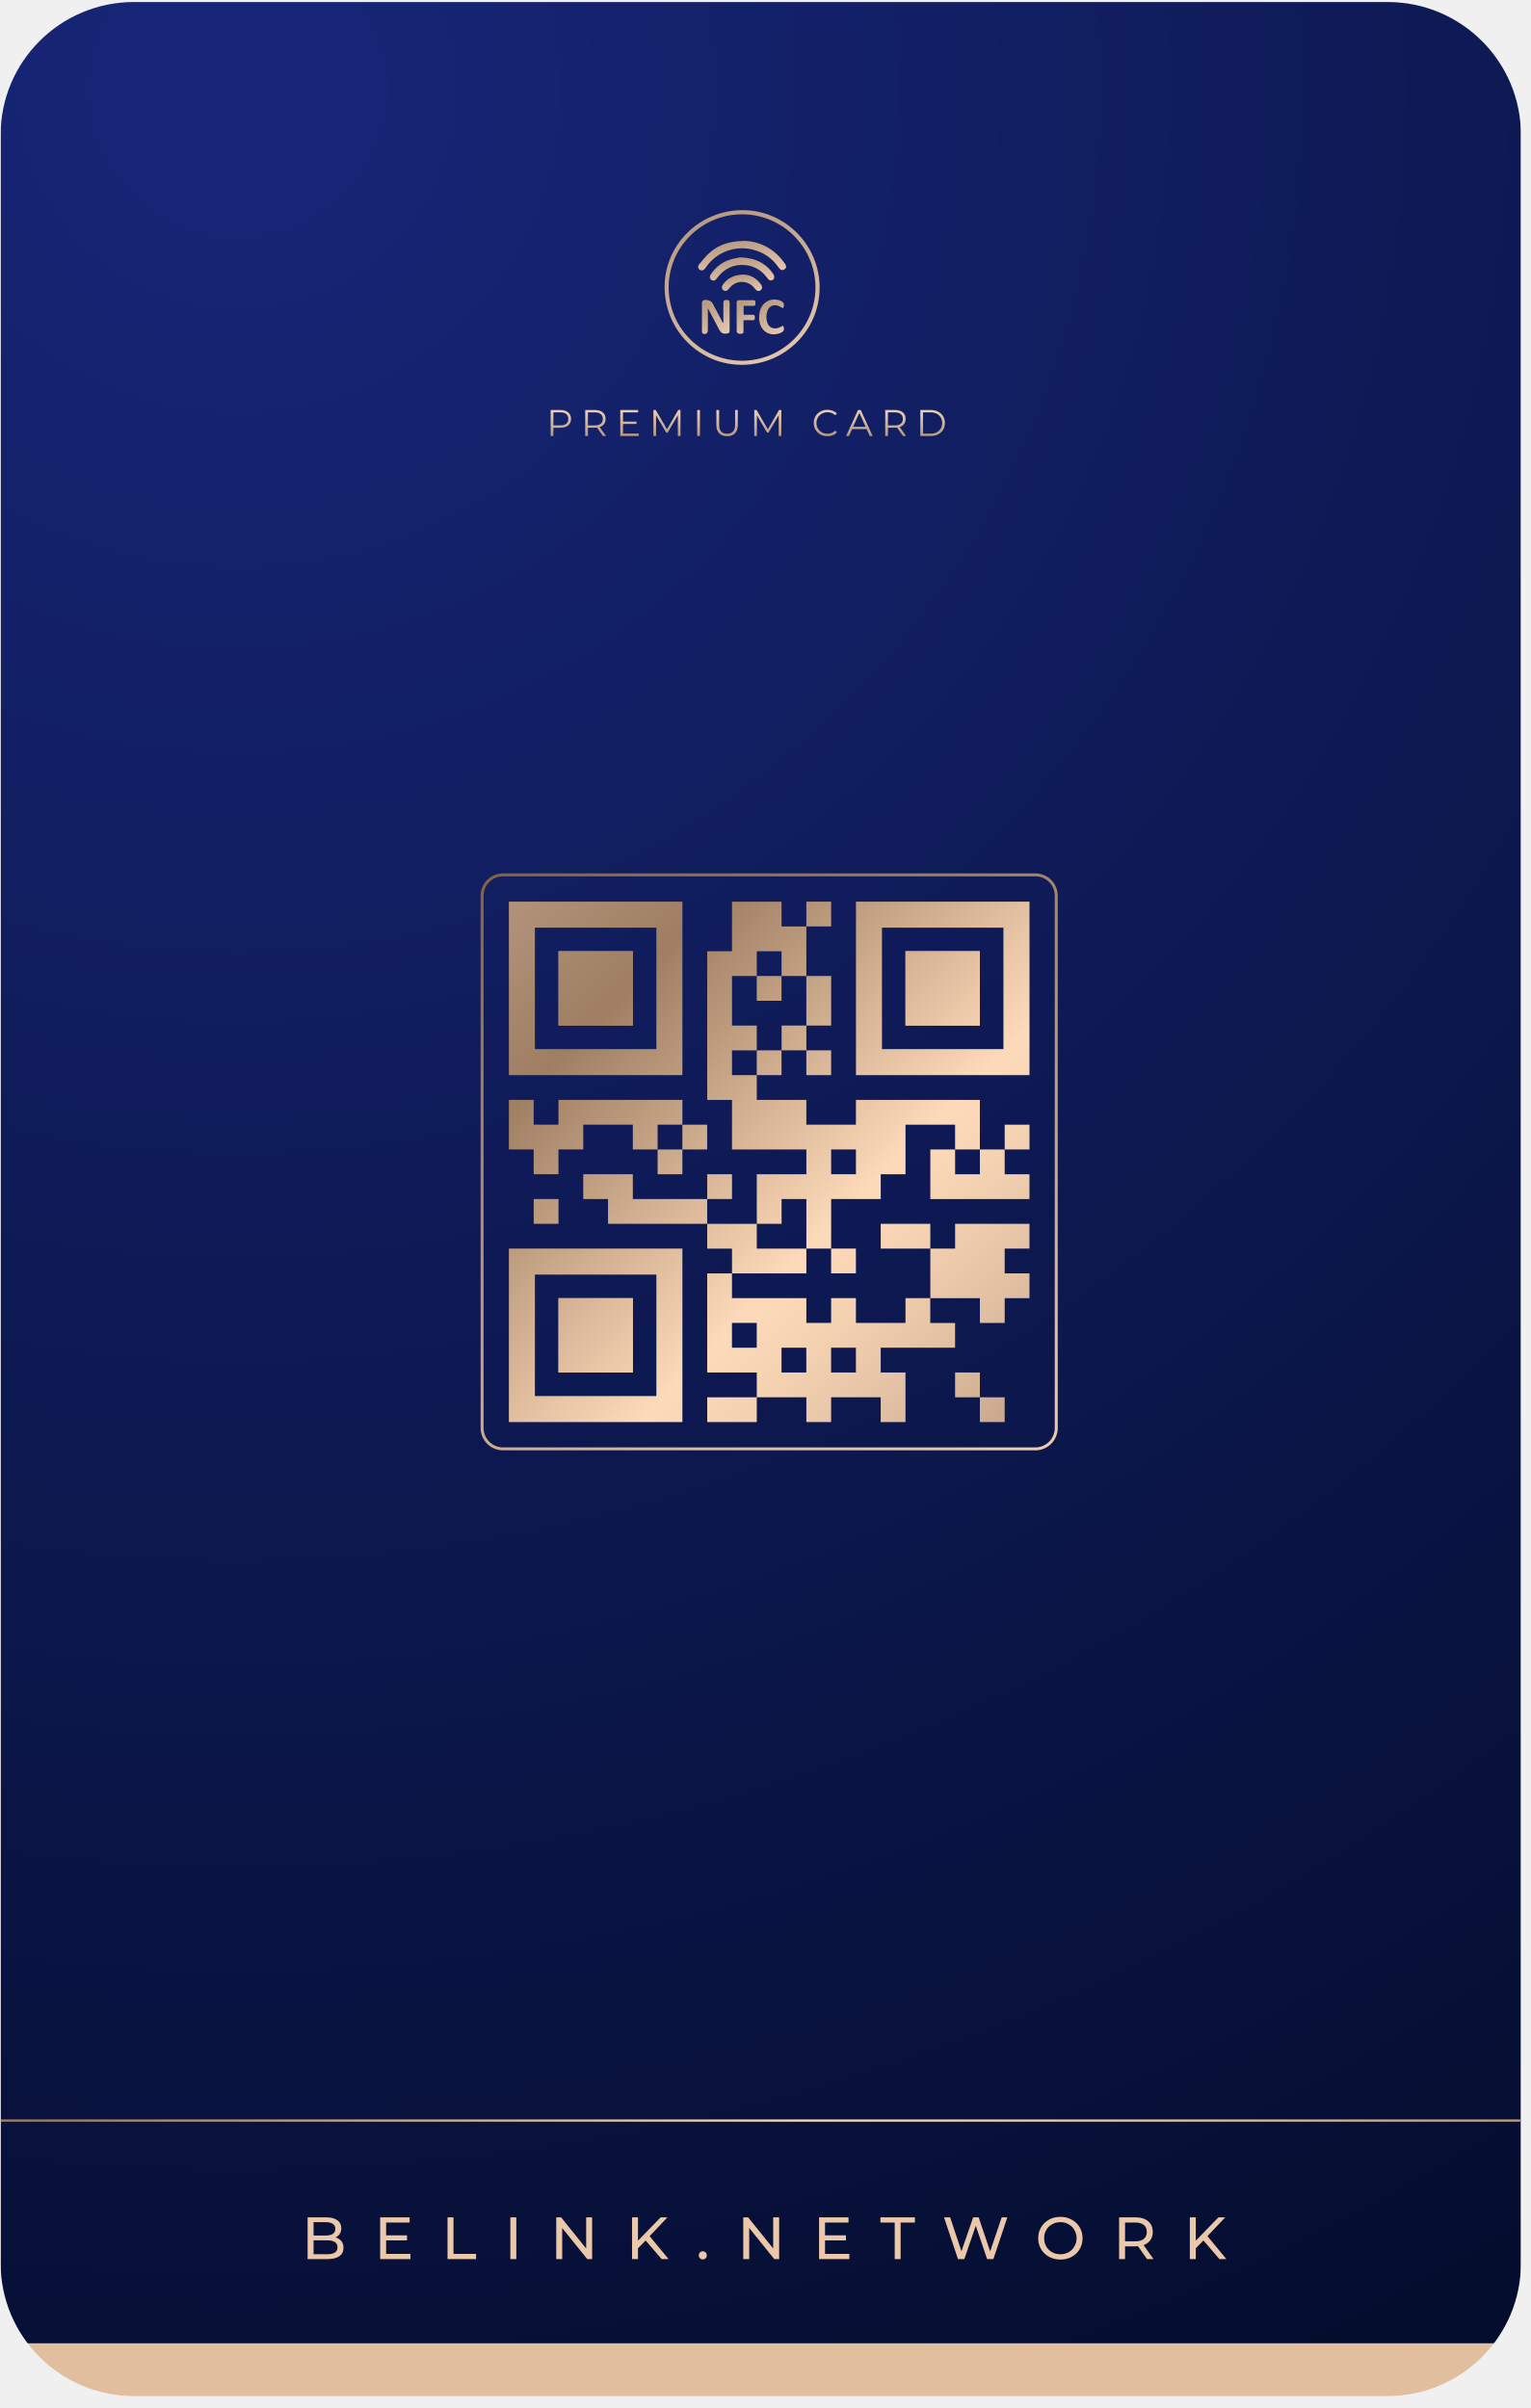
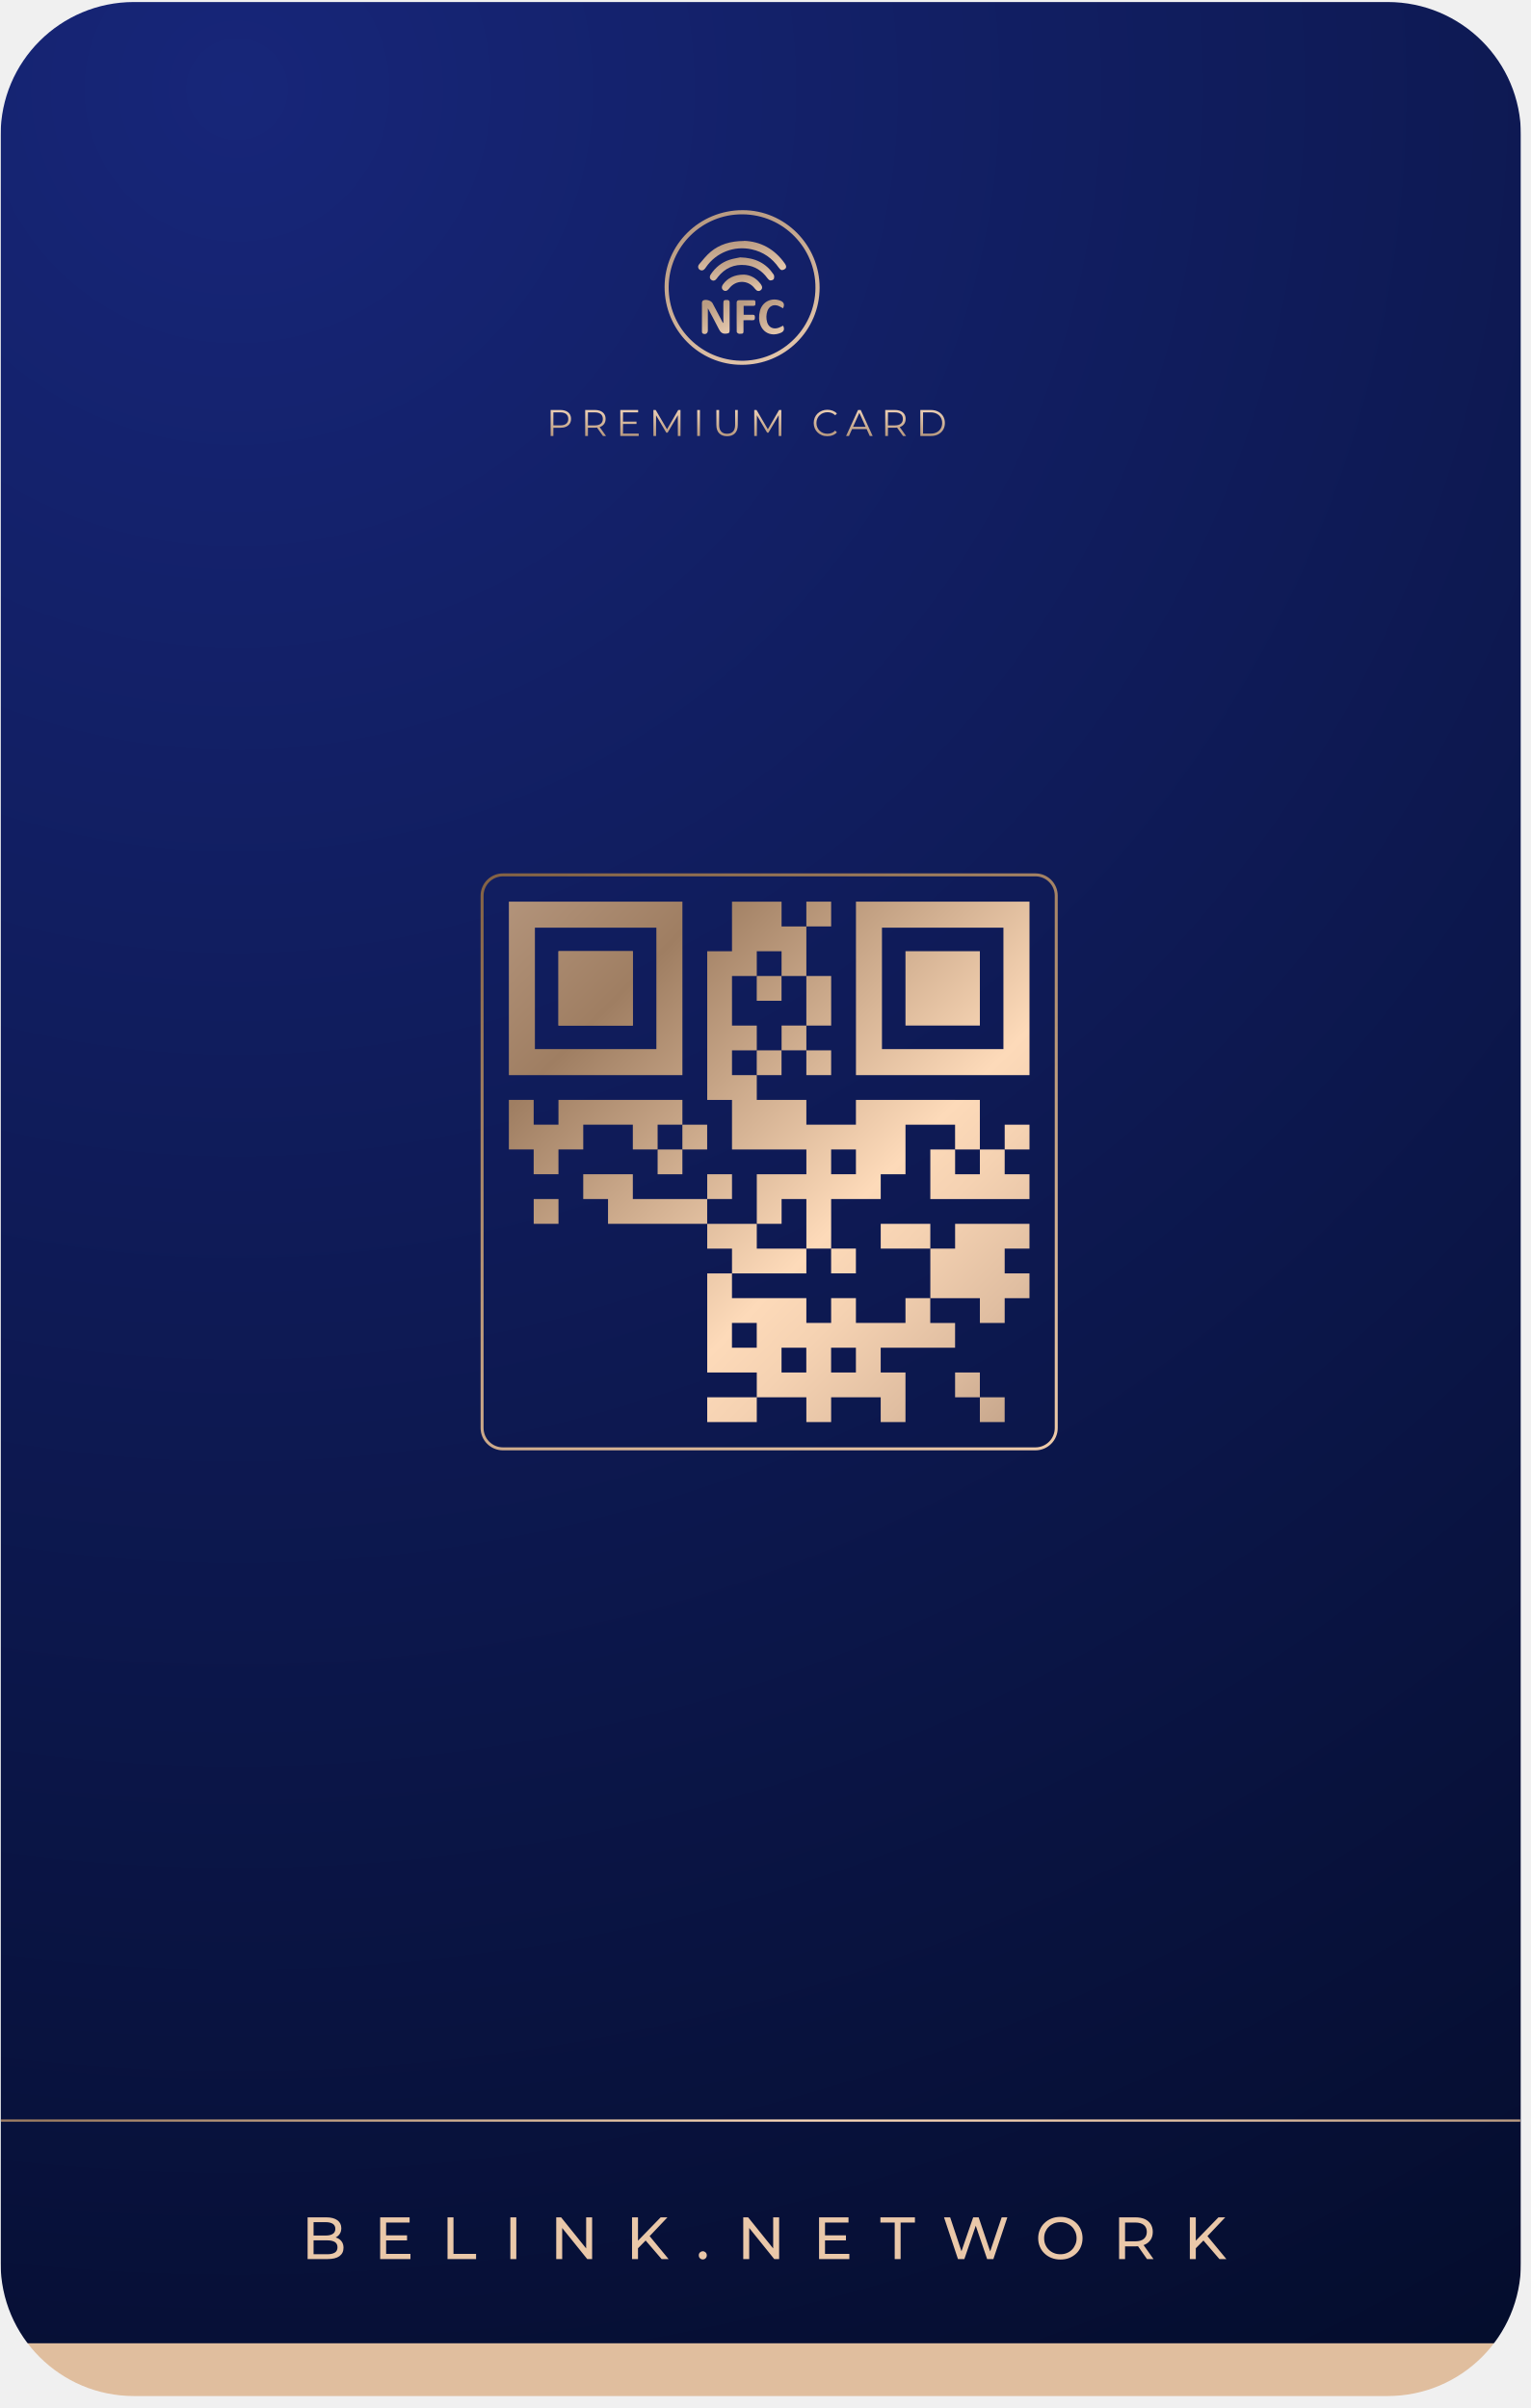
<svg xmlns="http://www.w3.org/2000/svg" width="204.094" height="321.26" fill="none" viewBox="0 0 154 242">
  <mask id="mask0_905_23413" style="mask-type:luminance" maskUnits="userSpaceOnUse" x="0" y="0" width="204.094" height="321.26">
    <path d="M139.645 0H13.48C6.07 0 0.062 5.993 0.062 13.386V227.614C0.062 235.007 6.07 241 13.48 241H139.645C147.055 241 153.062 235.007 153.062 227.614V13.386C153.062 5.993 147.055 0 139.645 0Z" fill="white" />
  </mask>
  <g mask="url(#mask0_905_23413)">
    <path d="M153.102 229.047H0.102V241.101H153.102V229.047Z" fill="#E0BE9E" />
    <path d="M153.064 -31.508H0.055V235.688H153.064V-31.508Z" fill="url(#paint0_radial_905_23413)" />
    <path d="M152.995 213.156H0.07V213.381H152.995V213.156Z" fill="url(#paint1_linear_905_23413)" />
    <path d="M92.617 43.685V41.07H93.685C93.963 41.07 94.21 41.126 94.42 41.238C94.63 41.35 94.795 41.504 94.915 41.698C95.031 41.896 95.091 42.124 95.091 42.378C95.091 42.636 95.031 42.863 94.915 43.058C94.795 43.255 94.63 43.409 94.42 43.521C94.21 43.633 93.963 43.685 93.685 43.685H92.617ZM92.894 43.446H93.67C93.903 43.446 94.101 43.401 94.274 43.312C94.446 43.222 94.577 43.095 94.675 42.934C94.769 42.774 94.817 42.587 94.817 42.378C94.817 42.169 94.769 41.982 94.675 41.821C94.577 41.664 94.446 41.537 94.274 41.448C94.101 41.358 93.903 41.309 93.67 41.309H92.894V43.446Z" fill="url(#paint2_linear_905_23413)" />
    <path d="M89.086 43.685V41.07H90.068C90.289 41.07 90.48 41.108 90.641 41.179C90.799 41.25 90.922 41.35 91.009 41.485C91.095 41.619 91.14 41.78 91.14 41.967C91.14 42.154 91.095 42.31 91.009 42.445C90.922 42.579 90.799 42.68 90.641 42.751C90.48 42.822 90.289 42.856 90.068 42.856H89.24L89.363 42.729V43.685H89.086ZM90.877 43.685L90.203 42.736H90.503L91.181 43.685H90.877ZM89.363 42.751L89.24 42.62H90.06C90.323 42.62 90.521 42.565 90.656 42.449C90.791 42.337 90.862 42.176 90.862 41.967C90.862 41.758 90.791 41.597 90.656 41.481C90.521 41.369 90.323 41.309 90.06 41.309H89.24L89.363 41.179V42.751Z" fill="url(#paint3_linear_905_23413)" />
    <path d="M85.148 43.685L86.348 41.07H86.621L87.821 43.685H87.528L86.427 41.231H86.539L85.437 43.685H85.148ZM85.621 42.987L85.703 42.763H87.228L87.311 42.987H85.621Z" fill="url(#paint4_linear_905_23413)" />
    <path d="M83.262 43.706C83.064 43.706 82.88 43.677 82.715 43.609C82.546 43.542 82.4 43.449 82.28 43.329C82.157 43.21 82.059 43.072 81.992 42.907C81.924 42.746 81.891 42.571 81.891 42.377C81.891 42.186 81.924 42.011 81.992 41.846C82.059 41.686 82.157 41.544 82.28 41.424C82.404 41.305 82.55 41.215 82.719 41.148C82.884 41.081 83.067 41.047 83.266 41.047C83.454 41.047 83.633 41.081 83.802 41.144C83.967 41.208 84.109 41.301 84.226 41.428L84.049 41.603C83.941 41.495 83.821 41.417 83.693 41.368C83.562 41.32 83.424 41.293 83.274 41.293C83.116 41.293 82.97 41.323 82.835 41.376C82.7 41.428 82.58 41.506 82.483 41.603C82.382 41.701 82.303 41.816 82.247 41.947C82.191 42.078 82.164 42.22 82.164 42.377C82.164 42.534 82.191 42.679 82.247 42.81C82.303 42.941 82.382 43.056 82.483 43.154C82.58 43.251 82.7 43.329 82.835 43.382C82.97 43.434 83.116 43.46 83.274 43.46C83.424 43.46 83.562 43.438 83.693 43.385C83.821 43.337 83.941 43.258 84.049 43.146L84.226 43.322C84.109 43.449 83.967 43.546 83.802 43.609C83.633 43.677 83.454 43.706 83.262 43.706Z" fill="url(#paint5_linear_905_23413)" />
    <path d="M75.906 43.685V41.07H76.135L77.334 43.11H77.214L78.402 41.07H78.631V43.685H78.365V41.485H78.429L77.334 43.353H77.203L76.101 41.485H76.172V43.685H75.906Z" fill="url(#paint6_linear_905_23413)" />
    <path d="M73.173 43.708C72.836 43.708 72.573 43.614 72.382 43.42C72.187 43.229 72.094 42.946 72.094 42.568V41.07H72.371V42.557C72.371 42.867 72.439 43.095 72.581 43.241C72.72 43.39 72.918 43.461 73.173 43.461C73.428 43.461 73.627 43.39 73.769 43.241C73.908 43.095 73.979 42.867 73.979 42.557V41.07H74.249V42.568C74.249 42.946 74.151 43.229 73.96 43.42C73.769 43.614 73.507 43.708 73.173 43.708Z" fill="url(#paint7_linear_905_23413)" />
    <path d="M70.164 43.685V41.07H70.441V43.685H70.164Z" fill="url(#paint8_linear_905_23413)" />
    <path d="M65.758 43.685V41.07H65.986L67.186 43.11H67.066L68.254 41.07H68.483V43.685H68.216V41.485H68.28L67.186 43.353H67.055L65.953 41.485H66.024V43.685H65.758Z" fill="url(#paint9_linear_905_23413)" />
    <path d="M62.669 42.239H64.056V42.475H62.669V42.239ZM62.699 43.446H64.277V43.685H62.422V41.07H64.221V41.309H62.699V43.446Z" fill="url(#paint10_linear_905_23413)" />
    <path d="M58.891 43.685V41.07H59.873C60.094 41.07 60.285 41.108 60.446 41.179C60.603 41.25 60.727 41.35 60.813 41.485C60.9 41.619 60.944 41.78 60.944 41.967C60.944 42.154 60.9 42.31 60.813 42.445C60.727 42.579 60.603 42.68 60.446 42.751C60.285 42.822 60.094 42.856 59.873 42.856H59.044L59.168 42.729V43.685H58.891ZM60.682 43.685L60.008 42.736H60.307L60.986 43.685H60.682ZM59.168 42.751L59.044 42.62H59.865C60.127 42.62 60.326 42.565 60.461 42.449C60.596 42.337 60.667 42.176 60.667 41.967C60.667 41.758 60.596 41.597 60.461 41.481C60.326 41.369 60.127 41.309 59.865 41.309H59.044L59.168 41.179V42.751Z" fill="url(#paint11_linear_905_23413)" />
    <path d="M55.414 43.685V41.07H56.396C56.617 41.07 56.808 41.108 56.969 41.179C57.127 41.25 57.251 41.35 57.337 41.485C57.423 41.619 57.468 41.78 57.468 41.967C57.468 42.154 57.423 42.31 57.337 42.445C57.251 42.579 57.127 42.68 56.969 42.751C56.808 42.826 56.617 42.86 56.396 42.86H55.568L55.691 42.729V43.685H55.414ZM55.691 42.751L55.568 42.617H56.389C56.651 42.617 56.849 42.561 56.984 42.449C57.119 42.337 57.191 42.176 57.191 41.967C57.191 41.758 57.119 41.597 56.984 41.481C56.849 41.369 56.651 41.309 56.389 41.309H55.568L55.691 41.179V42.751Z" fill="url(#paint12_linear_905_23413)" />
    <path d="M82.483 28.744C82.483 33.053 78.987 36.528 74.64 36.521C70.35 36.521 66.883 33.011 66.883 28.68C66.883 24.406 70.407 20.946 74.747 20.953C78.994 20.953 82.483 24.463 82.483 28.744ZM74.888 36.11C79.157 35.969 82.447 32.282 82.029 28.008C81.653 24.152 78.193 21.003 73.945 21.406C70.081 21.774 66.918 25.234 67.329 29.473C67.698 33.259 70.953 36.202 74.888 36.11Z" fill="url(#paint13_linear_905_23413)" />
    <path d="M74.871 24.039C76.516 24.096 77.955 24.846 78.998 26.346C79.104 26.502 79.175 26.678 79.047 26.827C78.962 26.919 78.792 26.99 78.671 26.983C78.565 26.976 78.452 26.848 78.381 26.749C77.707 25.78 76.806 25.15 75.644 24.895C73.885 24.506 72.07 25.214 71.049 26.693C71.027 26.728 71.006 26.763 70.978 26.799C70.822 27.018 70.609 27.075 70.425 26.954C70.24 26.834 70.191 26.594 70.368 26.388C70.73 25.964 71.084 25.511 71.51 25.15C72.424 24.393 73.509 24.06 74.871 24.053" fill="url(#paint14_linear_905_23413)" />
    <path d="M71.236 30.856V33.057C71.236 33.361 70.995 33.51 70.719 33.368C70.676 33.347 70.641 33.262 70.641 33.212C70.641 32.229 70.641 31.252 70.641 30.269C70.641 30.198 70.683 30.099 70.74 30.056C70.988 29.887 71.555 30.035 71.704 30.311C72.037 30.934 72.364 31.557 72.69 32.186C72.718 32.236 72.74 32.285 72.796 32.321V30.34C72.796 30.035 72.853 29.986 73.158 29.993C73.335 29.993 73.427 30.049 73.427 30.255C73.42 31.174 73.427 32.102 73.427 33.021C73.427 33.319 73.364 33.347 73.08 33.382C72.711 33.425 72.52 33.262 72.357 32.951C72.009 32.257 71.633 31.578 71.25 30.849" fill="url(#paint15_linear_905_23413)" />
    <path d="M74.48 25.703C76.025 25.746 77.103 26.297 77.855 27.43C77.933 27.543 77.926 27.755 77.869 27.883C77.834 27.968 77.628 28.038 77.514 28.024C77.408 28.01 77.295 27.89 77.224 27.791C76.678 27.041 75.954 26.581 75.026 26.482C73.87 26.368 72.948 26.793 72.232 27.699C72.204 27.734 72.175 27.776 72.147 27.819C71.984 28.045 71.792 28.109 71.601 27.982C71.409 27.861 71.381 27.628 71.544 27.394C72.005 26.715 72.615 26.213 73.402 25.951C73.813 25.816 74.253 25.76 74.494 25.703" fill="url(#paint16_linear_905_23413)" />
    <path d="M78.803 30.83C78.639 30.745 78.498 30.653 78.349 30.59C77.852 30.399 77.406 30.604 77.228 31.106C77.101 31.474 77.094 31.856 77.2 32.231C77.356 32.755 77.824 32.981 78.363 32.79C78.519 32.734 78.661 32.649 78.81 32.578C78.98 32.918 78.902 33.165 78.576 33.3C77.441 33.781 76.441 33.109 76.392 31.828C76.385 31.58 76.413 31.326 76.477 31.092C76.718 30.158 77.661 29.705 78.554 30.073C78.895 30.215 78.98 30.462 78.803 30.83Z" fill="url(#paint17_linear_905_23413)" />
    <path d="M74.837 30.575V31.48C75.134 31.48 75.432 31.495 75.73 31.48C75.957 31.466 75.971 31.594 75.971 31.756C75.971 31.919 75.943 32.047 75.723 32.032C75.432 32.018 75.141 32.032 74.822 32.032C74.822 32.414 74.815 32.775 74.822 33.143C74.829 33.334 74.759 33.398 74.581 33.391C74.489 33.391 74.39 33.412 74.312 33.377C74.241 33.349 74.142 33.264 74.142 33.2C74.127 32.216 74.135 31.24 74.135 30.256C74.135 30.093 74.227 30.016 74.383 30.016C74.865 30.016 75.347 30.016 75.829 30.016C76.035 30.016 76.028 30.15 76.021 30.285C76.021 30.419 76.056 30.582 75.829 30.582C75.503 30.582 75.184 30.582 74.829 30.582" fill="url(#paint18_linear_905_23413)" />
    <path d="M74.865 27.438C75.468 27.459 76.106 27.77 76.574 28.414C76.744 28.648 76.737 28.874 76.552 29.008C76.361 29.157 76.155 29.1 75.964 28.846C75.283 27.947 74.049 27.947 73.369 28.846C73.184 29.086 72.993 29.143 72.801 29.015C72.61 28.881 72.596 28.648 72.773 28.407C73.206 27.798 73.915 27.438 74.858 27.438" fill="url(#paint19_linear_905_23413)" />
    <rect x="48.517" y="87.868" width="57.78" height="57.78" rx="2.096" stroke="url(#paint20_linear_905_23413)" stroke-width="0.299" />
    <path d="M83.643 90.562H81.148V93.057H83.643V90.562Z" fill="url(#paint21_linear_905_23413)" />
    <path d="M78.65 98.047H76.156V100.541H78.65V98.047Z" fill="url(#paint22_linear_905_23413)" />
    <path d="M83.645 100.543V98.047H81.148V100.543V103.038H83.645V100.543Z" fill="url(#paint23_linear_905_23413)" />
    <path d="M81.15 103.035H78.656V105.529H81.15V103.035Z" fill="url(#paint24_linear_905_23413)" />
    <path d="M78.65 105.531H76.156V108.026H78.65V105.531Z" fill="url(#paint25_linear_905_23413)" />
    <path d="M83.643 105.531H81.148V108.026H83.643V105.531Z" fill="url(#paint26_linear_905_23413)" />
    <path d="M58.696 113.014H61.19H63.686V115.508H66.18V113.014H68.675V110.52H66.18H63.686H61.19H58.696H56.202V113.014H53.707V110.52H51.211V113.014V115.508H53.707V118.002H56.202V115.508H58.696V113.014Z" fill="url(#paint27_linear_905_23413)" />
    <path d="M71.166 113.016H68.672V115.51H71.166V113.016Z" fill="url(#paint28_linear_905_23413)" />
    <path d="M103.604 113.016H101.109V115.51H103.604V113.016Z" fill="url(#paint29_linear_905_23413)" />
    <path d="M68.674 115.512H66.18V118.006H68.674V115.512Z" fill="url(#paint30_linear_905_23413)" />
    <path d="M98.613 115.512V118.006H96.119V115.512H93.625V118.006V120.503H96.119H98.613H101.108H103.602V118.006H101.108V115.512H98.613Z" fill="url(#paint31_linear_905_23413)" />
    <path d="M73.666 118.004H71.172V120.498H73.666V118.004Z" fill="url(#paint32_linear_905_23413)" />
    <path d="M96.116 110.521H86.137V113.015H81.149V110.521H76.16V108.026H73.666V105.532H76.16V103.038H73.666V98.049H76.16V95.555H78.654V98.049H81.149V93.061H78.654V90.566H73.666V95.555H71.172V110.523H73.666V115.511H81.151V118.006H76.162V122.994H78.657V120.5H81.151V125.489H83.645V120.5H88.633V118.006H91.127V113.017H96.116V115.511H98.61V110.523H96.116V110.521ZM86.137 118.003H83.643V115.509H86.137V118.003Z" fill="url(#paint33_linear_905_23413)" />
    <path d="M56.205 120.5H53.711V122.994H56.205V120.5Z" fill="url(#paint34_linear_905_23413)" />
    <path d="M68.674 120.5H66.18H63.686V118.004H61.19H58.695V120.5H61.19V122.995H63.686H66.18H68.674H71.168V120.5H68.674Z" fill="url(#paint35_linear_905_23413)" />
    <path d="M91.127 122.996H88.633V125.49H91.127H93.623V122.996H91.127Z" fill="url(#paint36_linear_905_23413)" />
    <path d="M98.613 122.996H96.119V125.49H93.625V127.985V130.481H96.119H98.613V132.975H101.108V130.481H103.602V127.985H101.108V125.49H103.602V122.996H101.108H98.613Z" fill="url(#paint37_linear_905_23413)" />
    <path d="M86.135 125.488H83.641V127.983H86.135V125.488Z" fill="url(#paint38_linear_905_23413)" />
    <path d="M93.619 132.973V130.479H91.125V132.973H86.137V130.479H83.643V132.973H81.149V130.479H73.664V127.985H81.149V125.49H76.16V122.996H71.172V125.49H73.666V127.985H71.172V137.964H76.16V140.458H71.172V142.953H76.16V140.458H81.149V142.953H83.643V140.458H88.631V142.953H91.125V140.458V137.964H88.631V135.47H96.116V132.975H93.622L93.619 132.973ZM76.156 135.467H73.662V132.973H76.156V135.467ZM78.65 137.962V135.467H81.144V137.962H78.65ZM86.135 137.962H83.64V135.467H86.135V137.962Z" fill="url(#paint39_linear_905_23413)" />
    <path d="M98.611 137.961H96.117V140.458H98.611V142.952H101.106V140.458H98.611V137.961Z" fill="url(#paint40_linear_905_23413)" />
    <path d="M63.688 95.551H56.203V103.036H63.688V95.551Z" fill="url(#paint41_linear_905_23413)" />
    <path d="M51.211 90.562V108.027H68.675V90.562H51.211ZM66.055 105.407H53.831V93.182H66.055V105.407Z" fill="url(#paint42_linear_905_23413)" />
    <path d="M63.688 95.551H56.203V103.036H63.688V95.551Z" fill="url(#paint43_linear_905_23413)" />
    <path d="M98.61 95.551H91.125V103.036H98.61V95.551Z" fill="url(#paint44_linear_905_23413)" />
    <path d="M86.141 90.562V108.027H103.604V90.562H86.141ZM100.982 105.407H88.758V93.182H100.982V105.407Z" fill="url(#paint45_linear_905_23413)" />
    <path d="M98.61 95.551H91.125V103.036H98.61V95.551Z" fill="url(#paint46_linear_905_23413)" />
    <path d="M63.688 130.48H56.203V137.966H63.688V130.48Z" fill="url(#paint47_linear_905_23413)" />
    <path d="M51.211 125.488V142.953H68.675V125.488H51.211ZM66.055 140.333H53.831V128.108H66.055V140.333Z" fill="url(#paint48_linear_905_23413)" />
    <path d="M63.688 130.48H56.203V137.966H63.688V130.48Z" fill="url(#paint49_linear_905_23413)" />
  </g>
  <path d="M30.957 227.211V223.011H32.841C33.321 223.011 33.693 223.113 33.957 223.305C34.215 223.497 34.347 223.761 34.347 224.097C34.347 224.325 34.293 224.517 34.191 224.673C34.089 224.829 33.951 224.949 33.783 225.033C33.609 225.117 33.423 225.159 33.225 225.159L33.333 224.979C33.573 224.979 33.783 225.021 33.969 225.105C34.149 225.189 34.299 225.315 34.407 225.477C34.515 225.639 34.569 225.837 34.569 226.077C34.569 226.437 34.431 226.719 34.161 226.917C33.891 227.115 33.489 227.211 32.961 227.211H30.957ZM31.557 226.725H32.937C33.267 226.725 33.519 226.671 33.699 226.557C33.873 226.449 33.963 226.269 33.963 226.029C33.963 225.789 33.873 225.609 33.699 225.495C33.519 225.387 33.267 225.327 32.937 225.327H31.503V224.841H32.787C33.087 224.841 33.327 224.787 33.495 224.673C33.663 224.565 33.747 224.397 33.747 224.169C33.747 223.947 33.663 223.779 33.495 223.665C33.327 223.557 33.087 223.497 32.787 223.497H31.557V226.725ZM38.804 224.823H40.964V225.333H38.804V224.823ZM38.858 226.689H41.306V227.211H38.258V223.011H41.222V223.533H38.858V226.689ZM45.037 227.211V223.011H45.637V226.689H47.911V227.211H45.037ZM51.36 227.211V223.011H51.96V227.211H51.36ZM55.977 227.211V223.011H56.469L59.247 226.461H58.989V223.011H59.589V227.211H59.097L56.319 223.761H56.577V227.211H55.977ZM64.134 226.197L64.104 225.465L66.486 223.011H67.17L65.328 224.955L64.992 225.327L64.134 226.197ZM63.606 227.211V223.011H64.206V227.211H63.606ZM66.582 227.211L64.86 225.207L65.262 224.763L67.284 227.211H66.582ZM70.733 227.247C70.619 227.247 70.523 227.211 70.445 227.133C70.361 227.055 70.325 226.953 70.325 226.833C70.325 226.713 70.361 226.617 70.445 226.539C70.523 226.467 70.619 226.425 70.733 226.425C70.841 226.425 70.931 226.467 71.009 226.539C71.087 226.617 71.129 226.713 71.129 226.833C71.129 226.953 71.087 227.055 71.009 227.133C70.931 227.211 70.841 227.247 70.733 227.247ZM74.798 227.211V223.011H75.29L78.068 226.461H77.81V223.011H78.41V227.211H77.918L75.14 223.761H75.398V227.211H74.798ZM82.973 224.823H85.133V225.333H82.973V224.823ZM83.027 226.689H85.475V227.211H82.427V223.011H85.391V223.533H83.027V226.689ZM90.041 227.211V223.533H88.601V223.011H92.075V223.533H90.635V227.211H90.041ZM96.407 227.211L95.003 223.011H95.621L96.911 226.887H96.599L97.937 223.011H98.489L99.797 226.887H99.497L100.805 223.011H101.375L99.971 227.211H99.341L98.117 223.617H98.279L97.049 227.211H96.407ZM106.718 227.259C106.394 227.259 106.1 227.205 105.824 227.097C105.548 226.989 105.314 226.839 105.116 226.647C104.912 226.455 104.756 226.227 104.648 225.963C104.534 225.705 104.48 225.423 104.48 225.111C104.48 224.805 104.534 224.523 104.648 224.259C104.756 224.001 104.912 223.773 105.116 223.581C105.314 223.389 105.548 223.233 105.824 223.125C106.094 223.017 106.394 222.963 106.718 222.963C107.036 222.963 107.33 223.017 107.6 223.125C107.87 223.233 108.104 223.383 108.308 223.575C108.512 223.767 108.668 223.995 108.776 224.253C108.884 224.517 108.944 224.799 108.944 225.111C108.944 225.423 108.884 225.711 108.776 225.969C108.668 226.233 108.512 226.461 108.308 226.653C108.104 226.845 107.87 226.995 107.6 227.103C107.33 227.211 107.036 227.259 106.718 227.259ZM106.718 226.725C106.946 226.725 107.162 226.689 107.36 226.605C107.558 226.527 107.732 226.413 107.876 226.269C108.02 226.125 108.134 225.951 108.218 225.753C108.302 225.561 108.344 225.345 108.344 225.111C108.344 224.883 108.302 224.667 108.218 224.469C108.134 224.277 108.02 224.103 107.876 223.959C107.732 223.815 107.558 223.701 107.36 223.617C107.162 223.539 106.946 223.497 106.718 223.497C106.478 223.497 106.262 223.539 106.064 223.617C105.866 223.701 105.692 223.815 105.548 223.959C105.398 224.103 105.284 224.277 105.2 224.469C105.116 224.667 105.08 224.883 105.08 225.111C105.08 225.345 105.116 225.561 105.2 225.753C105.284 225.951 105.398 226.125 105.548 226.269C105.692 226.413 105.866 226.527 106.064 226.605C106.262 226.689 106.478 226.725 106.718 226.725ZM112.622 227.211V223.011H114.26C114.626 223.011 114.938 223.071 115.202 223.185C115.46 223.305 115.658 223.473 115.802 223.689C115.94 223.911 116.012 224.175 116.012 224.475C116.012 224.781 115.94 225.045 115.802 225.261C115.658 225.477 115.46 225.645 115.202 225.759C114.938 225.879 114.626 225.933 114.26 225.933H112.952L113.222 225.657V227.211H112.622ZM115.43 227.211L114.362 225.687H115.004L116.084 227.211H115.43ZM113.222 225.717L112.952 225.423H114.242C114.626 225.423 114.914 225.345 115.112 225.177C115.31 225.009 115.412 224.775 115.412 224.475C115.412 224.175 115.31 223.947 115.112 223.779C114.914 223.617 114.626 223.533 114.242 223.533H112.952L113.222 223.233V225.717ZM120.269 226.197L120.239 225.465L122.621 223.011H123.305L121.463 224.955L121.127 225.327L120.269 226.197ZM119.741 227.211V223.011H120.341V227.211H119.741ZM122.717 227.211L120.995 225.207L121.397 224.763L123.419 227.211H122.717Z" fill="#EAC8A9" />
  <defs>
    <radialGradient id="paint0_radial_905_23413" cx="0" cy="0" r="1" gradientUnits="userSpaceOnUse" gradientTransform="translate(23.9215 9.12938) rotate(90) scale(275.376 275.965)">
      <stop stop-color="#172679" />
      <stop offset="1" stop-color="#030B28" />
    </radialGradient>
    <linearGradient id="paint1_linear_905_23413" x1="21.465" y1="265.989" x2="82.188" y2="154.942" gradientUnits="userSpaceOnUse">
      <stop stop-color="#CCAF9A" />
      <stop offset="0.08" stop-color="#BFA18A" />
      <stop offset="0.3" stop-color="#9F7E62" />
      <stop offset="0.59" stop-color="#FDDAB9" />
      <stop offset="0.65" stop-color="#F5D2B2" />
      <stop offset="0.75" stop-color="#E0BEA1" />
      <stop offset="0.86" stop-color="#BE9E84" />
      <stop offset="0.99" stop-color="#8E715C" />
      <stop offset="1" stop-color="#8A6D59" />
    </linearGradient>
    <linearGradient id="paint2_linear_905_23413" x1="93.854" y1="41.07" x2="93.854" y2="43.685" gradientUnits="userSpaceOnUse">
      <stop stop-color="#EBCEB3" />
      <stop offset="1" stop-color="#B79980" />
    </linearGradient>
    <linearGradient id="paint3_linear_905_23413" x1="90.133" y1="41.07" x2="90.133" y2="43.685" gradientUnits="userSpaceOnUse">
      <stop stop-color="#EBCEB3" />
      <stop offset="1" stop-color="#B79980" />
    </linearGradient>
    <linearGradient id="paint4_linear_905_23413" x1="86.485" y1="41.07" x2="86.485" y2="43.685" gradientUnits="userSpaceOnUse">
      <stop stop-color="#EBCEB3" />
      <stop offset="1" stop-color="#B79980" />
    </linearGradient>
    <linearGradient id="paint5_linear_905_23413" x1="83.058" y1="41.047" x2="83.058" y2="43.706" gradientUnits="userSpaceOnUse">
      <stop stop-color="#EBCEB3" />
      <stop offset="1" stop-color="#B79980" />
    </linearGradient>
    <linearGradient id="paint6_linear_905_23413" x1="77.269" y1="41.07" x2="77.269" y2="43.685" gradientUnits="userSpaceOnUse">
      <stop stop-color="#EBCEB3" />
      <stop offset="1" stop-color="#B79980" />
    </linearGradient>
    <linearGradient id="paint7_linear_905_23413" x1="73.171" y1="41.07" x2="73.171" y2="43.708" gradientUnits="userSpaceOnUse">
      <stop stop-color="#EBCEB3" />
      <stop offset="1" stop-color="#B79980" />
    </linearGradient>
    <linearGradient id="paint8_linear_905_23413" x1="70.302" y1="41.07" x2="70.302" y2="43.685" gradientUnits="userSpaceOnUse">
      <stop stop-color="#EBCEB3" />
      <stop offset="1" stop-color="#B79980" />
    </linearGradient>
    <linearGradient id="paint9_linear_905_23413" x1="67.12" y1="41.07" x2="67.12" y2="43.685" gradientUnits="userSpaceOnUse">
      <stop stop-color="#EBCEB3" />
      <stop offset="1" stop-color="#B79980" />
    </linearGradient>
    <linearGradient id="paint10_linear_905_23413" x1="63.349" y1="41.07" x2="63.349" y2="43.685" gradientUnits="userSpaceOnUse">
      <stop stop-color="#EBCEB3" />
      <stop offset="1" stop-color="#B79980" />
    </linearGradient>
    <linearGradient id="paint11_linear_905_23413" x1="59.938" y1="41.07" x2="59.938" y2="43.685" gradientUnits="userSpaceOnUse">
      <stop stop-color="#EBCEB3" />
      <stop offset="1" stop-color="#B79980" />
    </linearGradient>
    <linearGradient id="paint12_linear_905_23413" x1="56.441" y1="41.07" x2="56.441" y2="43.685" gradientUnits="userSpaceOnUse">
      <stop stop-color="#EBCEB3" />
      <stop offset="1" stop-color="#B79980" />
    </linearGradient>
    <linearGradient id="paint13_linear_905_23413" x1="74.683" y1="20.953" x2="81.695" y2="37.301" gradientUnits="userSpaceOnUse">
      <stop stop-color="#BA9C83" />
      <stop offset="1" stop-color="#E9CCB1" />
    </linearGradient>
    <linearGradient id="paint14_linear_905_23413" x1="74.687" y1="24.039" x2="75.211" y2="27.665" gradientUnits="userSpaceOnUse">
      <stop stop-color="#BA9C83" />
      <stop offset="1" stop-color="#E9CCB1" />
    </linearGradient>
    <linearGradient id="paint15_linear_905_23413" x1="72.034" y1="29.984" x2="73.803" y2="33.321" gradientUnits="userSpaceOnUse">
      <stop stop-color="#BA9C83" />
      <stop offset="1" stop-color="#E9CCB1" />
    </linearGradient>
    <linearGradient id="paint16_linear_905_23413" x1="74.675" y1="25.703" x2="75.118" y2="28.548" gradientUnits="userSpaceOnUse">
      <stop stop-color="#BA9C83" />
      <stop offset="1" stop-color="#E9CCB1" />
    </linearGradient>
    <linearGradient id="paint17_linear_905_23413" x1="77.644" y1="29.945" x2="79.572" y2="33.149" gradientUnits="userSpaceOnUse">
      <stop stop-color="#BA9C83" />
      <stop offset="1" stop-color="#E9CCB1" />
    </linearGradient>
    <linearGradient id="paint18_linear_905_23413" x1="75.078" y1="30.016" x2="77.11" y2="32.658" gradientUnits="userSpaceOnUse">
      <stop stop-color="#BA9C83" />
      <stop offset="1" stop-color="#E9CCB1" />
    </linearGradient>
    <linearGradient id="paint19_linear_905_23413" x1="74.672" y1="27.438" x2="75.022" y2="29.43" gradientUnits="userSpaceOnUse">
      <stop stop-color="#BA9C83" />
      <stop offset="1" stop-color="#E9CCB1" />
    </linearGradient>
    <linearGradient id="paint20_linear_905_23413" x1="56.076" y1="74.471" x2="95.819" y2="162.414" gradientUnits="userSpaceOnUse">
      <stop stop-color="#765538" />
      <stop offset="1" stop-color="#FDDAB9" />
    </linearGradient>
    <linearGradient id="paint21_linear_905_23413" x1="52.989" y1="62.792" x2="130.811" y2="139.574" gradientUnits="userSpaceOnUse">
      <stop stop-color="#CCAF9A" />
      <stop offset="0.08" stop-color="#BFA18A" />
      <stop offset="0.3" stop-color="#9F7E62" />
      <stop offset="0.59" stop-color="#FDDAB9" />
      <stop offset="0.65" stop-color="#F5D2B2" />
      <stop offset="0.75" stop-color="#E0BEA1" />
      <stop offset="0.86" stop-color="#BE9E84" />
      <stop offset="0.99" stop-color="#8E715C" />
      <stop offset="1" stop-color="#8A6D59" />
    </linearGradient>
    <linearGradient id="paint22_linear_905_23413" x1="46.781" y1="69.079" x2="124.606" y2="145.864" gradientUnits="userSpaceOnUse">
      <stop stop-color="#CCAF9A" />
      <stop offset="0.08" stop-color="#BFA18A" />
      <stop offset="0.3" stop-color="#9F7E62" />
      <stop offset="0.59" stop-color="#FDDAB9" />
      <stop offset="0.65" stop-color="#F5D2B2" />
      <stop offset="0.75" stop-color="#E0BEA1" />
      <stop offset="0.86" stop-color="#BE9E84" />
      <stop offset="0.99" stop-color="#8E715C" />
      <stop offset="1" stop-color="#8A6D59" />
    </linearGradient>
    <linearGradient id="paint23_linear_905_23413" x1="48.621" y1="67.218" x2="126.446" y2="144" gradientUnits="userSpaceOnUse">
      <stop stop-color="#CCAF9A" />
      <stop offset="0.08" stop-color="#BFA18A" />
      <stop offset="0.3" stop-color="#9F7E62" />
      <stop offset="0.59" stop-color="#FDDAB9" />
      <stop offset="0.65" stop-color="#F5D2B2" />
      <stop offset="0.75" stop-color="#E0BEA1" />
      <stop offset="0.86" stop-color="#BE9E84" />
      <stop offset="0.99" stop-color="#8E715C" />
      <stop offset="1" stop-color="#8A6D59" />
    </linearGradient>
    <linearGradient id="paint24_linear_905_23413" x1="45.522" y1="70.358" x2="123.347" y2="147.141" gradientUnits="userSpaceOnUse">
      <stop stop-color="#CCAF9A" />
      <stop offset="0.08" stop-color="#BFA18A" />
      <stop offset="0.3" stop-color="#9F7E62" />
      <stop offset="0.59" stop-color="#FDDAB9" />
      <stop offset="0.65" stop-color="#F5D2B2" />
      <stop offset="0.75" stop-color="#E0BEA1" />
      <stop offset="0.86" stop-color="#BE9E84" />
      <stop offset="0.99" stop-color="#8E715C" />
      <stop offset="1" stop-color="#8A6D59" />
    </linearGradient>
    <linearGradient id="paint25_linear_905_23413" x1="43.04" y1="72.87" x2="120.863" y2="149.655" gradientUnits="userSpaceOnUse">
      <stop stop-color="#CCAF9A" />
      <stop offset="0.08" stop-color="#BFA18A" />
      <stop offset="0.3" stop-color="#9F7E62" />
      <stop offset="0.59" stop-color="#FDDAB9" />
      <stop offset="0.65" stop-color="#F5D2B2" />
      <stop offset="0.75" stop-color="#E0BEA1" />
      <stop offset="0.86" stop-color="#BE9E84" />
      <stop offset="0.99" stop-color="#8E715C" />
      <stop offset="1" stop-color="#8A6D59" />
    </linearGradient>
    <linearGradient id="paint26_linear_905_23413" x1="45.504" y1="70.376" x2="123.329" y2="147.161" gradientUnits="userSpaceOnUse">
      <stop stop-color="#CCAF9A" />
      <stop offset="0.08" stop-color="#BFA18A" />
      <stop offset="0.3" stop-color="#9F7E62" />
      <stop offset="0.59" stop-color="#FDDAB9" />
      <stop offset="0.65" stop-color="#F5D2B2" />
      <stop offset="0.75" stop-color="#E0BEA1" />
      <stop offset="0.86" stop-color="#BE9E84" />
      <stop offset="0.99" stop-color="#8E715C" />
      <stop offset="1" stop-color="#8A6D59" />
    </linearGradient>
    <linearGradient id="paint27_linear_905_23413" x1="31.301" y1="84.768" x2="109.126" y2="161.553" gradientUnits="userSpaceOnUse">
      <stop stop-color="#CCAF9A" />
      <stop offset="0.08" stop-color="#BFA18A" />
      <stop offset="0.3" stop-color="#9F7E62" />
      <stop offset="0.59" stop-color="#FDDAB9" />
      <stop offset="0.65" stop-color="#F5D2B2" />
      <stop offset="0.75" stop-color="#E0BEA1" />
      <stop offset="0.86" stop-color="#BE9E84" />
      <stop offset="0.99" stop-color="#8E715C" />
      <stop offset="1" stop-color="#8A6D59" />
    </linearGradient>
    <linearGradient id="paint28_linear_905_23413" x1="35.606" y1="80.405" x2="113.431" y2="157.19" gradientUnits="userSpaceOnUse">
      <stop stop-color="#CCAF9A" />
      <stop offset="0.08" stop-color="#BFA18A" />
      <stop offset="0.3" stop-color="#9F7E62" />
      <stop offset="0.59" stop-color="#FDDAB9" />
      <stop offset="0.65" stop-color="#F5D2B2" />
      <stop offset="0.75" stop-color="#E0BEA1" />
      <stop offset="0.86" stop-color="#BE9E84" />
      <stop offset="0.99" stop-color="#8E715C" />
      <stop offset="1" stop-color="#8A6D59" />
    </linearGradient>
    <linearGradient id="paint29_linear_905_23413" x1="51.61" y1="64.19" x2="129.435" y2="140.974" gradientUnits="userSpaceOnUse">
      <stop stop-color="#CCAF9A" />
      <stop offset="0.08" stop-color="#BFA18A" />
      <stop offset="0.3" stop-color="#9F7E62" />
      <stop offset="0.59" stop-color="#FDDAB9" />
      <stop offset="0.65" stop-color="#F5D2B2" />
      <stop offset="0.75" stop-color="#E0BEA1" />
      <stop offset="0.86" stop-color="#BE9E84" />
      <stop offset="0.99" stop-color="#8E715C" />
      <stop offset="1" stop-color="#8A6D59" />
    </linearGradient>
    <linearGradient id="paint30_linear_905_23413" x1="33.13" y1="82.92" x2="110.954" y2="159.702" gradientUnits="userSpaceOnUse">
      <stop stop-color="#CCAF9A" />
      <stop offset="0.08" stop-color="#BFA18A" />
      <stop offset="0.3" stop-color="#9F7E62" />
      <stop offset="0.59" stop-color="#FDDAB9" />
      <stop offset="0.65" stop-color="#F5D2B2" />
      <stop offset="0.75" stop-color="#E0BEA1" />
      <stop offset="0.86" stop-color="#BE9E84" />
      <stop offset="0.99" stop-color="#8E715C" />
      <stop offset="1" stop-color="#8A6D59" />
    </linearGradient>
    <linearGradient id="paint31_linear_905_23413" x1="47.277" y1="68.582" x2="125.1" y2="145.367" gradientUnits="userSpaceOnUse">
      <stop stop-color="#CCAF9A" />
      <stop offset="0.08" stop-color="#BFA18A" />
      <stop offset="0.3" stop-color="#9F7E62" />
      <stop offset="0.59" stop-color="#FDDAB9" />
      <stop offset="0.65" stop-color="#F5D2B2" />
      <stop offset="0.75" stop-color="#E0BEA1" />
      <stop offset="0.86" stop-color="#BE9E84" />
      <stop offset="0.99" stop-color="#8E715C" />
      <stop offset="1" stop-color="#8A6D59" />
    </linearGradient>
    <linearGradient id="paint32_linear_905_23413" x1="34.349" y1="81.686" x2="112.172" y2="158.468" gradientUnits="userSpaceOnUse">
      <stop stop-color="#CCAF9A" />
      <stop offset="0.08" stop-color="#BFA18A" />
      <stop offset="0.3" stop-color="#9F7E62" />
      <stop offset="0.59" stop-color="#FDDAB9" />
      <stop offset="0.65" stop-color="#F5D2B2" />
      <stop offset="0.75" stop-color="#E0BEA1" />
      <stop offset="0.86" stop-color="#BE9E84" />
      <stop offset="0.99" stop-color="#8E715C" />
      <stop offset="1" stop-color="#8A6D59" />
    </linearGradient>
    <linearGradient id="paint33_linear_905_23413" x1="43.042" y1="72.869" x2="120.864" y2="149.654" gradientUnits="userSpaceOnUse">
      <stop stop-color="#CCAF9A" />
      <stop offset="0.08" stop-color="#BFA18A" />
      <stop offset="0.3" stop-color="#9F7E62" />
      <stop offset="0.59" stop-color="#FDDAB9" />
      <stop offset="0.65" stop-color="#F5D2B2" />
      <stop offset="0.75" stop-color="#E0BEA1" />
      <stop offset="0.86" stop-color="#BE9E84" />
      <stop offset="0.99" stop-color="#8E715C" />
      <stop offset="1" stop-color="#8A6D59" />
    </linearGradient>
    <linearGradient id="paint34_linear_905_23413" x1="24.487" y1="91.681" x2="102.312" y2="168.464" gradientUnits="userSpaceOnUse">
      <stop stop-color="#CCAF9A" />
      <stop offset="0.08" stop-color="#BFA18A" />
      <stop offset="0.3" stop-color="#9F7E62" />
      <stop offset="0.59" stop-color="#FDDAB9" />
      <stop offset="0.65" stop-color="#F5D2B2" />
      <stop offset="0.75" stop-color="#E0BEA1" />
      <stop offset="0.86" stop-color="#BE9E84" />
      <stop offset="0.99" stop-color="#8E715C" />
      <stop offset="1" stop-color="#8A6D59" />
    </linearGradient>
    <linearGradient id="paint35_linear_905_23413" x1="30.021" y1="86.069" x2="107.845" y2="162.852" gradientUnits="userSpaceOnUse">
      <stop stop-color="#CCAF9A" />
      <stop offset="0.08" stop-color="#BFA18A" />
      <stop offset="0.3" stop-color="#9F7E62" />
      <stop offset="0.59" stop-color="#FDDAB9" />
      <stop offset="0.65" stop-color="#F5D2B2" />
      <stop offset="0.75" stop-color="#E0BEA1" />
      <stop offset="0.86" stop-color="#BE9E84" />
      <stop offset="0.99" stop-color="#8E715C" />
      <stop offset="1" stop-color="#8A6D59" />
    </linearGradient>
    <linearGradient id="paint36_linear_905_23413" x1="41.079" y1="74.861" x2="118.904" y2="151.645" gradientUnits="userSpaceOnUse">
      <stop stop-color="#CCAF9A" />
      <stop offset="0.08" stop-color="#BFA18A" />
      <stop offset="0.3" stop-color="#9F7E62" />
      <stop offset="0.59" stop-color="#FDDAB9" />
      <stop offset="0.65" stop-color="#F5D2B2" />
      <stop offset="0.75" stop-color="#E0BEA1" />
      <stop offset="0.86" stop-color="#BE9E84" />
      <stop offset="0.99" stop-color="#8E715C" />
      <stop offset="1" stop-color="#8A6D59" />
    </linearGradient>
    <linearGradient id="paint37_linear_905_23413" x1="43.527" y1="72.382" x2="121.35" y2="149.167" gradientUnits="userSpaceOnUse">
      <stop stop-color="#CCAF9A" />
      <stop offset="0.08" stop-color="#BFA18A" />
      <stop offset="0.3" stop-color="#9F7E62" />
      <stop offset="0.59" stop-color="#FDDAB9" />
      <stop offset="0.65" stop-color="#F5D2B2" />
      <stop offset="0.75" stop-color="#E0BEA1" />
      <stop offset="0.86" stop-color="#BE9E84" />
      <stop offset="0.99" stop-color="#8E715C" />
      <stop offset="1" stop-color="#8A6D59" />
    </linearGradient>
    <linearGradient id="paint38_linear_905_23413" x1="36.752" y1="79.241" x2="114.577" y2="156.024" gradientUnits="userSpaceOnUse">
      <stop stop-color="#CCAF9A" />
      <stop offset="0.08" stop-color="#BFA18A" />
      <stop offset="0.3" stop-color="#9F7E62" />
      <stop offset="0.59" stop-color="#FDDAB9" />
      <stop offset="0.65" stop-color="#F5D2B2" />
      <stop offset="0.75" stop-color="#E0BEA1" />
      <stop offset="0.86" stop-color="#BE9E84" />
      <stop offset="0.99" stop-color="#8E715C" />
      <stop offset="1" stop-color="#8A6D59" />
    </linearGradient>
    <linearGradient id="paint39_linear_905_23413" x1="30.532" y1="85.545" x2="108.357" y2="162.328" gradientUnits="userSpaceOnUse">
      <stop stop-color="#CCAF9A" />
      <stop offset="0.08" stop-color="#BFA18A" />
      <stop offset="0.3" stop-color="#9F7E62" />
      <stop offset="0.59" stop-color="#FDDAB9" />
      <stop offset="0.65" stop-color="#F5D2B2" />
      <stop offset="0.75" stop-color="#E0BEA1" />
      <stop offset="0.86" stop-color="#BE9E84" />
      <stop offset="0.99" stop-color="#8E715C" />
      <stop offset="1" stop-color="#8A6D59" />
    </linearGradient>
    <linearGradient id="paint40_linear_905_23413" x1="36.664" y1="79.331" x2="114.489" y2="156.116" gradientUnits="userSpaceOnUse">
      <stop stop-color="#CCAF9A" />
      <stop offset="0.08" stop-color="#BFA18A" />
      <stop offset="0.3" stop-color="#9F7E62" />
      <stop offset="0.59" stop-color="#FDDAB9" />
      <stop offset="0.65" stop-color="#F5D2B2" />
      <stop offset="0.75" stop-color="#E0BEA1" />
      <stop offset="0.86" stop-color="#BE9E84" />
      <stop offset="0.99" stop-color="#8E715C" />
      <stop offset="1" stop-color="#8A6D59" />
    </linearGradient>
    <linearGradient id="paint41_linear_905_23413" x1="38.171" y1="77.81" x2="115.996" y2="154.592" gradientUnits="userSpaceOnUse">
      <stop stop-color="#CCAF9A" />
      <stop offset="0.08" stop-color="#BFA18A" />
      <stop offset="0.3" stop-color="#9F7E62" />
      <stop offset="0.59" stop-color="#FDDAB9" />
      <stop offset="0.65" stop-color="#F5D2B2" />
      <stop offset="0.75" stop-color="#E0BEA1" />
      <stop offset="0.86" stop-color="#BE9E84" />
      <stop offset="0.99" stop-color="#8E715C" />
      <stop offset="1" stop-color="#8A6D59" />
    </linearGradient>
    <linearGradient id="paint42_linear_905_23413" x1="38.169" y1="77.81" x2="115.994" y2="154.593" gradientUnits="userSpaceOnUse">
      <stop stop-color="#CCAF9A" />
      <stop offset="0.08" stop-color="#BFA18A" />
      <stop offset="0.3" stop-color="#9F7E62" />
      <stop offset="0.59" stop-color="#FDDAB9" />
      <stop offset="0.65" stop-color="#F5D2B2" />
      <stop offset="0.75" stop-color="#E0BEA1" />
      <stop offset="0.86" stop-color="#BE9E84" />
      <stop offset="0.99" stop-color="#8E715C" />
      <stop offset="1" stop-color="#8A6D59" />
    </linearGradient>
    <linearGradient id="paint43_linear_905_23413" x1="38.171" y1="77.81" x2="115.996" y2="154.592" gradientUnits="userSpaceOnUse">
      <stop stop-color="#CCAF9A" />
      <stop offset="0.08" stop-color="#BFA18A" />
      <stop offset="0.3" stop-color="#9F7E62" />
      <stop offset="0.59" stop-color="#FDDAB9" />
      <stop offset="0.65" stop-color="#F5D2B2" />
      <stop offset="0.75" stop-color="#E0BEA1" />
      <stop offset="0.86" stop-color="#BE9E84" />
      <stop offset="0.99" stop-color="#8E715C" />
      <stop offset="1" stop-color="#8A6D59" />
    </linearGradient>
    <linearGradient id="paint44_linear_905_23413" x1="55.396" y1="60.348" x2="133.221" y2="137.13" gradientUnits="userSpaceOnUse">
      <stop stop-color="#CCAF9A" />
      <stop offset="0.08" stop-color="#BFA18A" />
      <stop offset="0.3" stop-color="#9F7E62" />
      <stop offset="0.59" stop-color="#FDDAB9" />
      <stop offset="0.65" stop-color="#F5D2B2" />
      <stop offset="0.75" stop-color="#E0BEA1" />
      <stop offset="0.86" stop-color="#BE9E84" />
      <stop offset="0.99" stop-color="#8E715C" />
      <stop offset="1" stop-color="#8A6D59" />
    </linearGradient>
    <linearGradient id="paint45_linear_905_23413" x1="55.4" y1="60.348" x2="133.225" y2="137.13" gradientUnits="userSpaceOnUse">
      <stop stop-color="#CCAF9A" />
      <stop offset="0.08" stop-color="#BFA18A" />
      <stop offset="0.3" stop-color="#9F7E62" />
      <stop offset="0.59" stop-color="#FDDAB9" />
      <stop offset="0.65" stop-color="#F5D2B2" />
      <stop offset="0.75" stop-color="#E0BEA1" />
      <stop offset="0.86" stop-color="#BE9E84" />
      <stop offset="0.99" stop-color="#8E715C" />
      <stop offset="1" stop-color="#8A6D59" />
    </linearGradient>
    <linearGradient id="paint46_linear_905_23413" x1="55.396" y1="60.348" x2="133.221" y2="137.13" gradientUnits="userSpaceOnUse">
-       <stop stop-color="#CCAF9A" />
-       <stop offset="0.08" stop-color="#BFA18A" />
-       <stop offset="0.3" stop-color="#9F7E62" />
-       <stop offset="0.59" stop-color="#FDDAB9" />
-       <stop offset="0.65" stop-color="#F5D2B2" />
-       <stop offset="0.75" stop-color="#E0BEA1" />
-       <stop offset="0.86" stop-color="#BE9E84" />
-       <stop offset="0.99" stop-color="#8E715C" />
-       <stop offset="1" stop-color="#8A6D59" />
-     </linearGradient>
-     <linearGradient id="paint47_linear_905_23413" x1="20.709" y1="95.508" x2="98.534" y2="172.293" gradientUnits="userSpaceOnUse">
-       <stop stop-color="#CCAF9A" />
-       <stop offset="0.08" stop-color="#BFA18A" />
-       <stop offset="0.3" stop-color="#9F7E62" />
-       <stop offset="0.59" stop-color="#FDDAB9" />
-       <stop offset="0.65" stop-color="#F5D2B2" />
-       <stop offset="0.75" stop-color="#E0BEA1" />
-       <stop offset="0.86" stop-color="#BE9E84" />
-       <stop offset="0.99" stop-color="#8E715C" />
-       <stop offset="1" stop-color="#8A6D59" />
-     </linearGradient>
-     <linearGradient id="paint48_linear_905_23413" x1="20.708" y1="95.507" x2="98.533" y2="172.291" gradientUnits="userSpaceOnUse">
-       <stop stop-color="#CCAF9A" />
-       <stop offset="0.08" stop-color="#BFA18A" />
-       <stop offset="0.3" stop-color="#9F7E62" />
-       <stop offset="0.59" stop-color="#FDDAB9" />
-       <stop offset="0.65" stop-color="#F5D2B2" />
-       <stop offset="0.75" stop-color="#E0BEA1" />
-       <stop offset="0.86" stop-color="#BE9E84" />
-       <stop offset="0.99" stop-color="#8E715C" />
-       <stop offset="1" stop-color="#8A6D59" />
-     </linearGradient>
-     <linearGradient id="paint49_linear_905_23413" x1="20.709" y1="95.508" x2="98.534" y2="172.293" gradientUnits="userSpaceOnUse">
-       <stop stop-color="#CCAF9A" />
-       <stop offset="0.08" stop-color="#BFA18A" />
-       <stop offset="0.3" stop-color="#9F7E62" />
-       <stop offset="0.59" stop-color="#FDDAB9" />
-       <stop offset="0.65" stop-color="#F5D2B2" />
-       <stop offset="0.75" stop-color="#E0BEA1" />
-       <stop offset="0.86" stop-color="#BE9E84" />
-       <stop offset="0.99" stop-color="#8E715C" />
-       <stop offset="1" stop-color="#8A6D59" />
+       <svg viewBox="55.396 60.348.2 133.221 137.13" shape-rendering="crispEdges">
+         <path stroke="#E8C563" d="M4 4.5h7m2 0h3m1 0h1m1 0h1m3 0h2m1 0h7M4 5.5h1m5 0h1m2 0h1m2 0h5m1 0h1m1 0h1m1 0h1m5 0h1M4 6.5h1m1 0h3m1 0h1m1 0h1m1 0h1m2 0h1m1 0h2m1 0h3m1 0h1m1 0h3m1 0h1M4 7.5h1m1 0h3m1 0h1m1 0h1m1 0h3m1 0h2m1 0h1m1 0h1m2 0h1m1 0h3m1 0h1M4 8.5h1m1 0h3m1 0h1m1 0h1m7 0h1m1 0h2m2 0h1m1 0h3m1 0h1M4 9.5h1m5 0h1m1 0h2m1 0h1m3 0h1m2 0h1m1 0h1m1 0h1m5 0h1M4 10.5h7m1 0h1m1 0h1m1 0h1m1 0h1m1 0h1m1 0h1m1 0h1m1 0h7M12 11.5h1m1 0h1m3 0h3m3 0h1M4 12.5h1m1 0h5m2 0h1m1 0h2m2 0h1m1 0h1m1 0h1m2 0h5M4 13.5h2m1 0h1m4 0h2m3 0h2m1 0h1m1 0h7m3 0h1M5 14.5h1m3 0h2m5 0h7m1 0h1m1 0h1M4 15.5h1m3 0h1m2 0h1m1 0h1m1 0h3m2 0h1m2 0h5m1 0h1m1 0h1M4 16.5h1m1 0h2m1 0h2m1 0h3m3 0h1m2 0h1m1 0h1m5 0h2M6 17.5h1m7 0h1m1 0h1m3 0h5m1 0h1m1 0h1m3 0h1M4 18.5h4m2 0h2m4 0h1m2 0h4m1 0h2m1 0h1m1 0h2M4 19.5h1m1 0h4m2 0h1m1 0h1m1 0h1m1 0h1m4 0h1m1 0h1m1 0h2m2 0h1M6 20.5h5m1 0h1m1 0h3m2 0h1m1 0h1m5 0h1m1 0h2M4 21.5h3m2 0h1m1 0h1m3 0h4m1 0h1m1 0h7m1 0h1m1 0h1M4 22.5h1m2 0h4m1 0h1m1 0h1m2 0h3m2 0h1m3 0h2m2 0h1M4 23.5h1m2 0h1m5 0h1m3 0h1m5 0h2m2 0h2m2 0h1M4 24.5h1m1 0h1m1 0h3m3 0h1m3 0h4m1 0h6m1 0h3M12 25.5h1m3 0h1m3 0h1m1 0h1m1 0h1m3 0h5M4 26.5h7m2 0h2m1 0h1m2 0h3m1 0h2m1 0h1m1 0h3M4 27.5h1m5 0h1m1 0h2m2 0h1m1 0h2m4 0h1m3 0h1m2 0h1M4 28.5h1m1 0h3m1 0h1m1 0h3m1 0h1m2 0h3m2 0h5m1 0h1M4 29.5h1m1 0h3m1 0h1m1 0h2m1 0h2m1 0h1m1 0h1m1 0h3m2 0h1m1 0h4M4 30.5h1m1 0h3m1 0h1m1 0h1m4 0h1m1 0h2m4 0h7M4 31.5h1m5 0h1m4 0h2m1 0h1m1 0h1m2 0h5m1 0h1m1 0h1M4 32.5h7m1 0h1m2 0h2m4 0h3m1 0h6" />
+       </svg>
    </linearGradient>
  </defs>
</svg>
